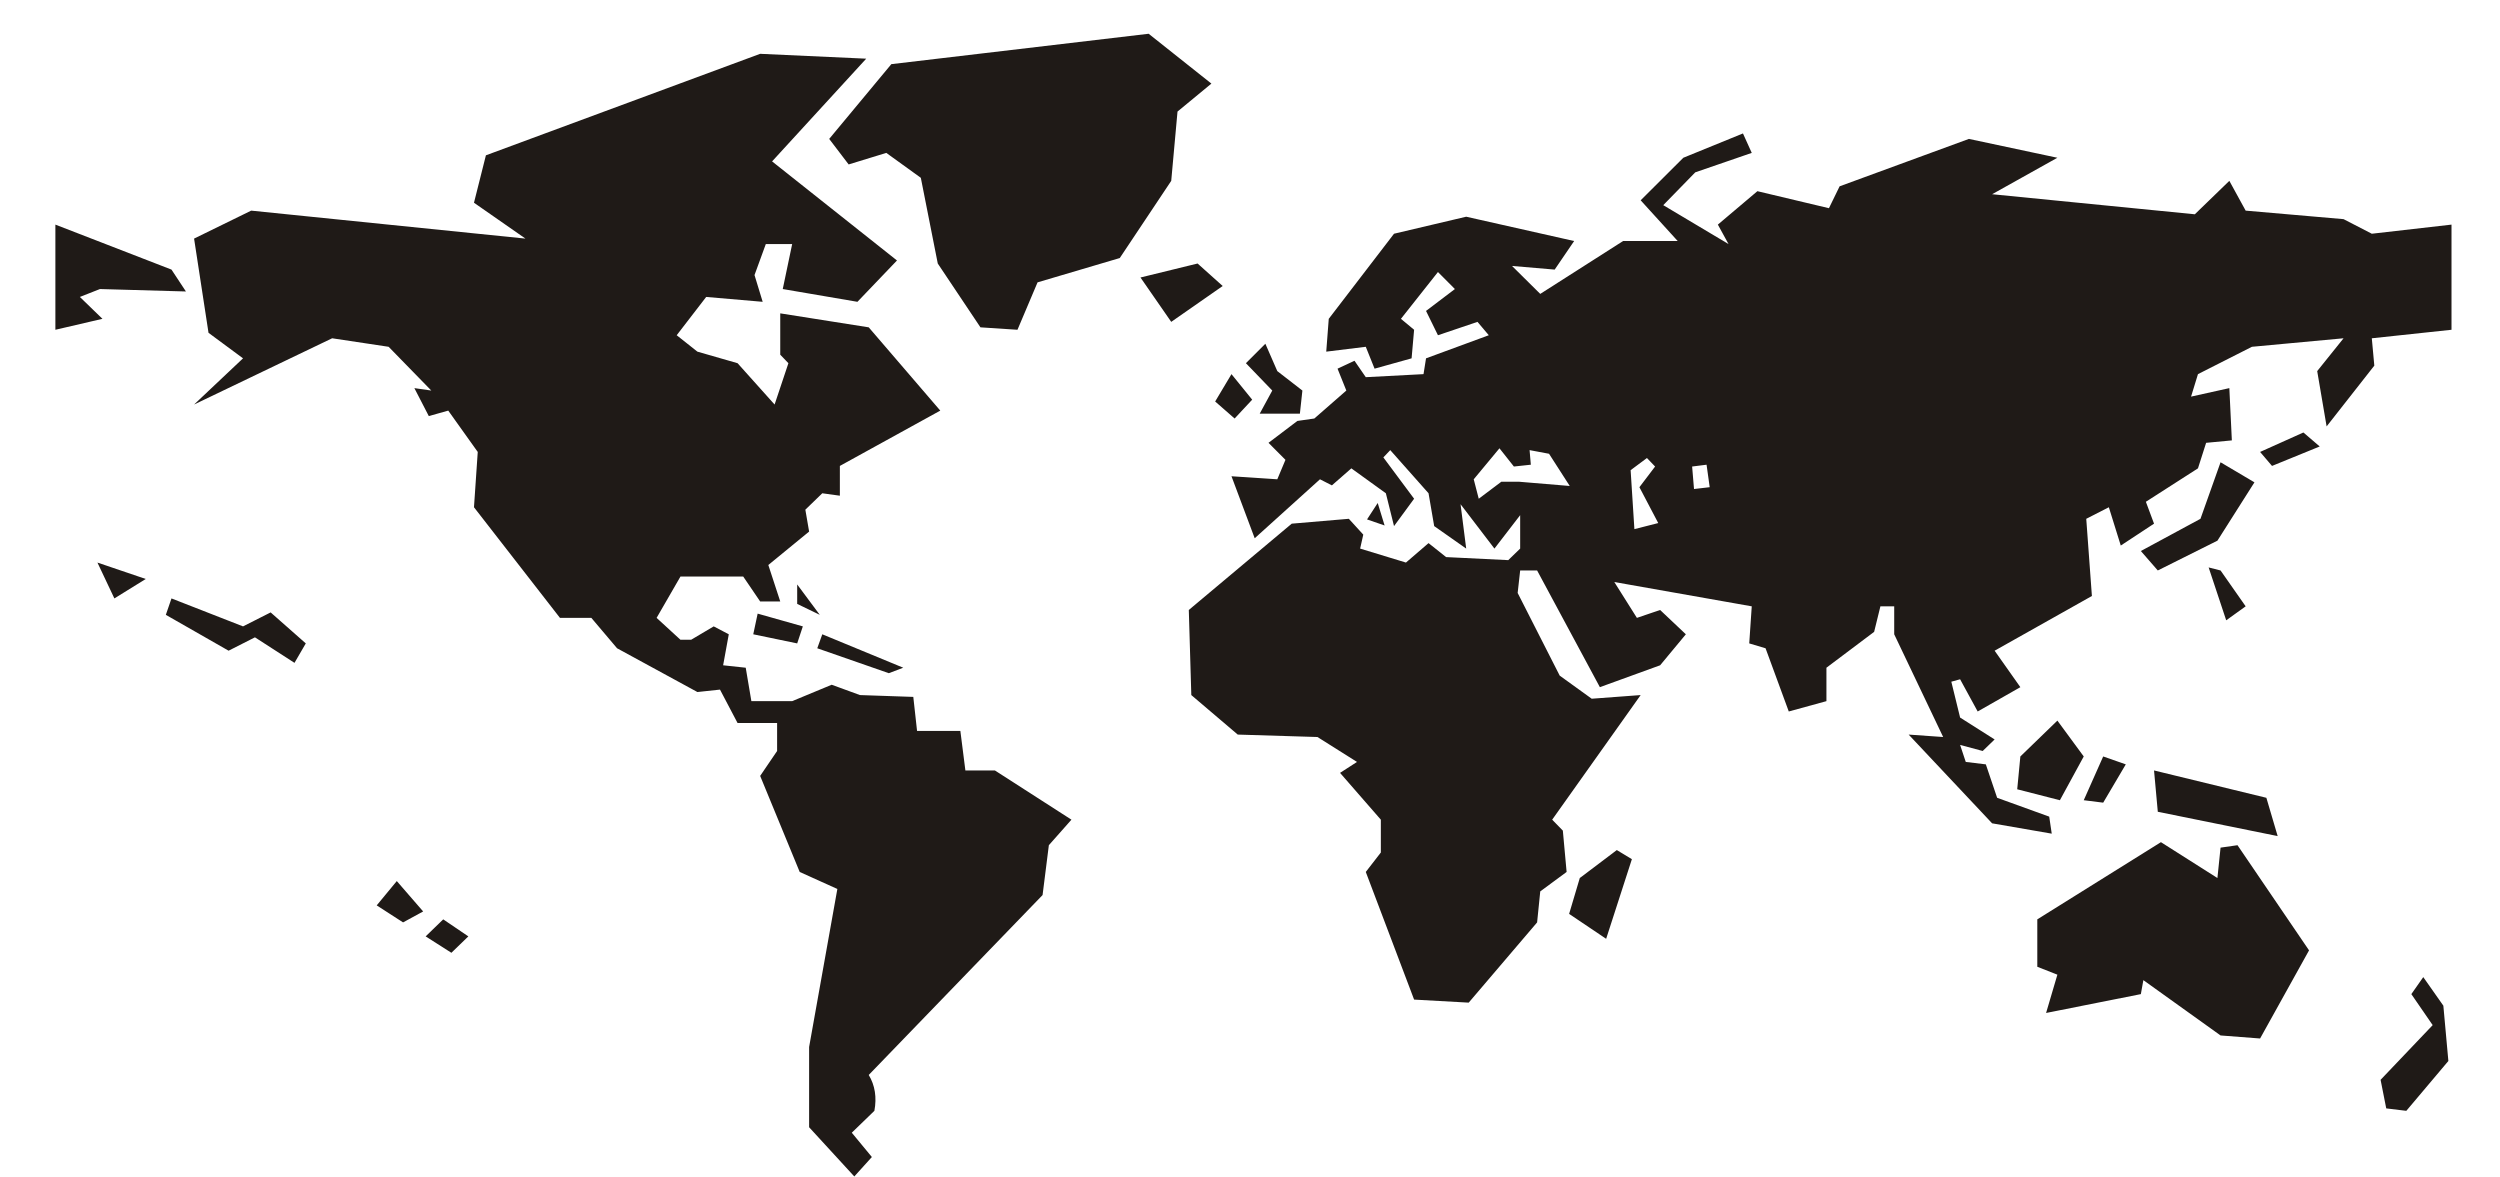
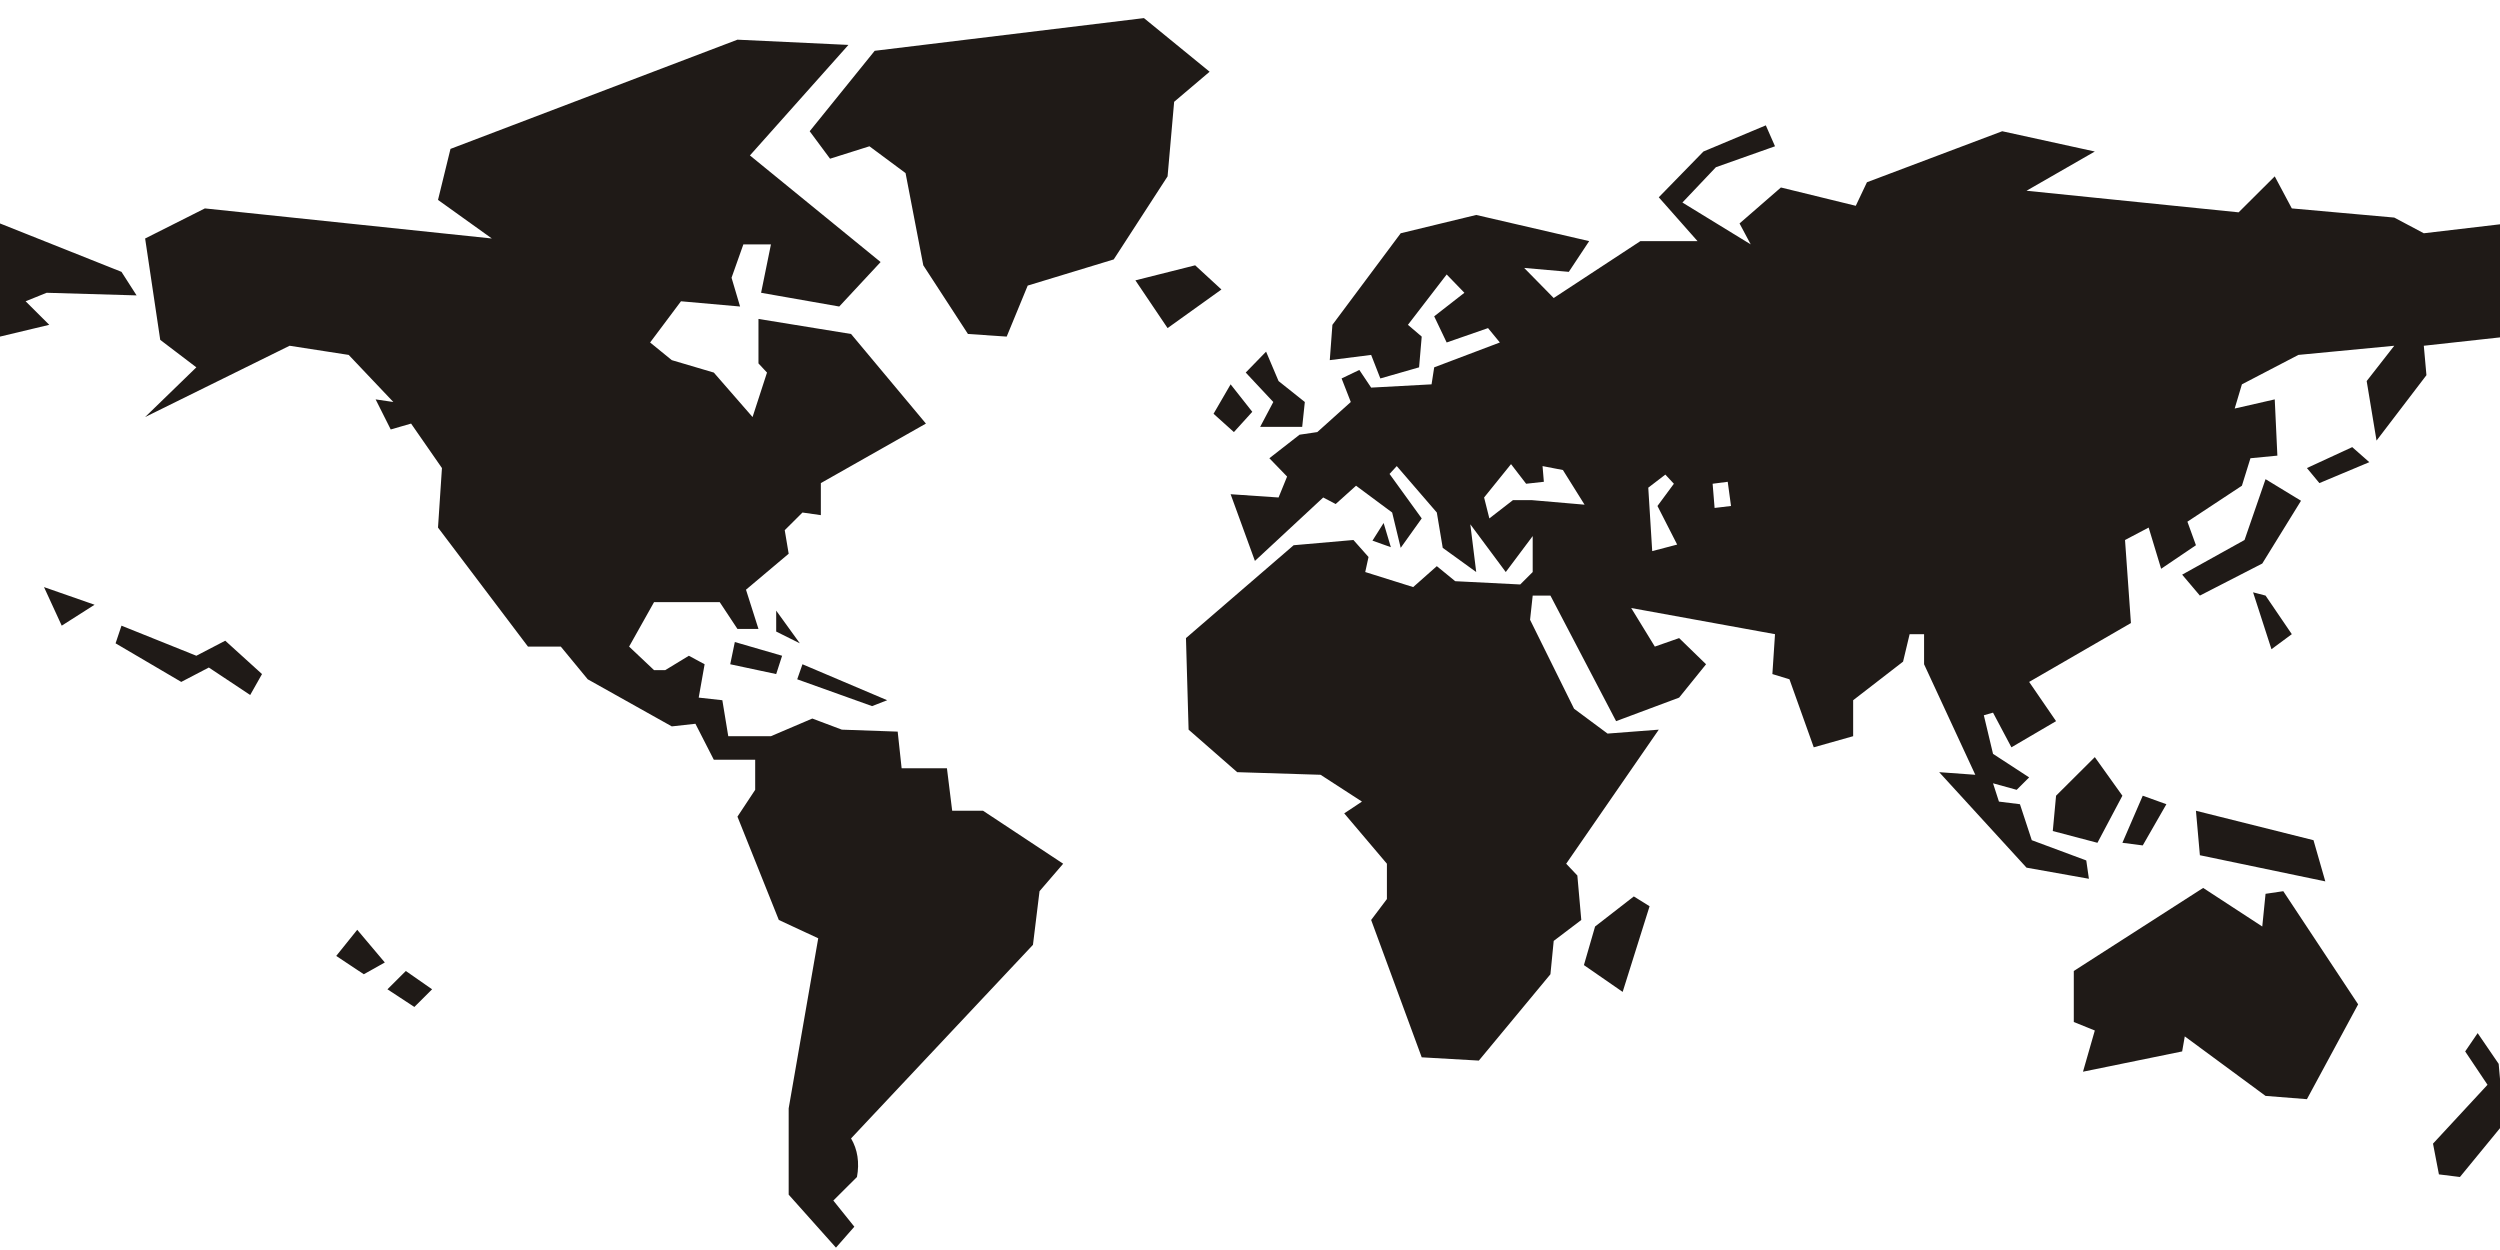
- <svg xmlns="http://www.w3.org/2000/svg" height="8" space="preserve" style="shape-rendering:geometricPrecision; text-rendering:geometricPrecision; image-rendering:optimizeQuality" viewBox="-2794 0 3818 1880" width="17" x="-251.451" y="479.157" id="svg2" version="1.0">
+ <svg xmlns="http://www.w3.org/2000/svg" height="10" space="preserve" style="shape-rendering:geometricPrecision; text-rendering:geometricPrecision; image-rendering:optimizeQuality" viewBox="-2794 0 3818 1880" width="20" x="-251.451" y="479.157" id="svg2" version="1.0">
  <defs id="defs6">
    <style type="text/css" id="style8">
    .fil0 {fill:#1F1A17}
   </style>
  </defs>
-   <g id="Layer 1" transform="matrix(1.002883,0,0,0.9713068,8.055748,53.9433)">
+   <g id="Layer 1" transform="matrix(1.002883,0,0,0.9988003,8.055748,13.13706)">
    <g id="g11" />
    <path class="fil0" d="M 814,679 L 738,711 L 719,688 L 788,656 L 814,679 z M 710,738 L 651,834 L 556,883 L 529,851 L 624,798 L 656,705 L 710,738 z M 696,942 L 665,965 L 637,878 L 656,883 L 696,942 z M 747,1320 L 556,1280 L 550,1212 L 729,1257 L 747,1320 z M 1019,1690 L 952,1772 L 920,1768 L 911,1721 L 994,1631 L 960,1580 L 979,1552 L 1011,1599 L 1019,1690 z M 505,1202 L 469,1265 L 438,1261 L 469,1189 L 505,1202 z M 438,1189 L 400,1261 L 332,1243 L 337,1189 L 396,1130 L 438,1189 z M 1024,487 L 897,501 L 901,546 L 825,646 L 810,555 L 852,501 L 706,515 L 620,560 L 609,597 L 670,583 L 674,669 L 633,673 L 620,715 L 537,770 L 550,806 L 497,842 L 478,779 L 442,798 L 451,925 L 296,1015 L 337,1075 L 269,1115 L 241,1062 L 227,1066 L 241,1125 L 296,1161 L 277,1180 L 241,1170 L 250,1198 L 282,1202 L 300,1257 L 383,1288 L 387,1316 L 292,1299 L 159,1153 L 214,1157 L 136,988 L 136,942 L 114,942 L 104,984 L 28,1043 L 28,1098 L -32,1115 L -69,1011 L -95,1003 L -91,942 L -310,902 L -274,961 L -237,948 L -196,988 L -237,1039 L -333,1075 L -433,883 L -460,883 L -464,920 L -397,1056 L -346,1094 L -268,1088 L -409,1293 L -392,1311 L -386,1379 L -428,1411 L -433,1462 L -542,1594 L -629,1589 L -706,1379 L -682,1347 L -682,1293 L -747,1216 L -720,1198 L -783,1157 L -910,1153 L -984,1088 L -988,948 L -824,806 L -733,798 L -710,824 L -715,847 L -642,870 L -606,838 L -578,861 L -479,866 L -460,847 L -460,792 L -501,847 L -555,774 L -546,847 L -597,810 L -606,756 L -667,685 L -678,697 L -629,765 L -661,810 L -674,756 L -729,715 L -760,743 L -779,733 L -883,830 L -920,728 L -847,733 L -834,701 L -861,673 L -815,637 L -788,633 L -737,587 L -751,551 L -724,538 L -706,565 L -614,560 L -610,534 L -510,496 L -528,474 L -591,496 L -610,456 L -564,420 L -591,392 L -650,469 L -629,487 L -633,534 L -692,551 L -706,515 L -769,523 L -765,469 L -661,329 L -546,301 L -374,341 L -405,388 L -473,382 L -428,428 L -296,341 L -209,341 L -268,274 L -200,204 L -105,164 L -91,196 L -181,228 L -232,282 L -128,346 L -145,314 L -82,259 L 32,287 L 49,251 L 255,173 L 396,204 L 292,264 L 615,297 L 670,242 L 696,291 L 852,305 L 897,329 L 1024,314 L 1024,487 z M 797,1508 L 719,1653 L 656,1648 L 533,1557 L 529,1580 L 378,1611 L 396,1548 L 364,1535 L 364,1457 L 561,1330 L 651,1389 L 656,1339 L 683,1335 L 797,1508 z M -807,587 L -811,625 L -875,625 L -855,587 L -897,542 L -866,510 L -847,555 L -807,587 z M -934,415 L -1016,474 L -1065,401 L -974,378 L -934,415 z M -676,809 L -704,799 L -687,772 L -676,809 z M -952,82 L -1006,128 L -1016,242 L -1098,369 L -1229,409 L -1261,487 L -1320,483 L -1388,378 L -1415,237 L -1470,196 L -1530,215 L -1561,173 L -1462,50 L -1052,0 L -952,82 z M -887,602 L -915,633 L -946,605 L -920,560 L -887,602 z M -282,1358 L -323,1489 L -382,1448 L -365,1389 L -306,1343 L -282,1358 z M -1576,956 L -1612,938 L -1612,906 L -1576,956 z M -1443,1043 L -1466,1052 L -1580,1011 L -1572,988 L -1443,1043 z M -1603,975 L -1612,1003 L -1682,988 L -1675,954 L -1603,975 z M -1175,1293 L -1211,1335 L -1221,1417 L -1498,1713 C -1488,1730 -1485,1750 -1489,1772 L -1525,1808 L -1493,1848 L -1521,1880 L -1593,1799 L -1593,1667 L -1548,1407 L -1608,1379 L -1671,1221 L -1644,1180 L -1644,1134 L -1707,1134 L -1735,1079 L -1771,1083 L -1899,1011 L -1940,961 L -1990,961 L -2127,779 L -2121,688 L -2168,620 L -2199,629 L -2222,583 L -2195,587 L -2263,515 L -2353,501 L -2573,610 L -2495,534 L -2550,492 L -2573,337 L -2482,291 L -2045,337 L -2127,278 L -2108,200 L -1671,33 L -1502,41 L -1652,210 L -1453,373 L -1516,441 L -1635,420 L -1620,346 L -1662,346 L -1680,397 L -1667,441 L -1757,433 L -1804,496 L -1771,523 L -1707,542 L -1648,610 L -1626,542 L -1639,528 L -1639,460 L -1498,483 L -1384,620 L -1544,711 L -1544,760 L -1572,756 L -1599,783 L -1593,819 L -1658,874 L -1639,934 L -1671,934 L -1698,893 L -1798,893 L -1836,961 L -1798,997 L -1781,997 L -1745,975 L -1721,988 L -1730,1039 L -1694,1043 L -1685,1098 L -1620,1098 L -1557,1071 L -1512,1088 L -1427,1091 L -1421,1147 L -1352,1147 L -1344,1212 L -1297,1212 L -1175,1293 z M -2586,424 L -2723,420 L -2755,433 L -2719,469 L -2794,487 L -2794,314 L -2609,388 L -2586,424 z M -2395,1003 L -2413,1035 L -2476,993 L -2518,1015 L -2618,956 L -2609,929 L -2495,975 L -2451,952 L -2395,1003 z M -2650,897 L -2700,929 L -2727,870 L -2650,897 z M -2136,1485 L -2163,1512 L -2204,1485 L -2176,1457 L -2136,1485 z M -2208,1444 L -2240,1462 L -2282,1434 L -2250,1394 L -2208,1444 z M -158,746 L -163,709 L -186,712 L -183,749 L -158,746 z M -240,805 L -270,746 L -245,712 L -258,698 L -284,718 L -278,815 L -240,805 z M -381,744 L -414,691 L -445,685 L -443,709 L -470,712 L -493,682 L -534,733 L -526,765 L -490,737 L -462,737 L -381,744 z " id="43381528" style="fill:#1f1a17" />
  </g>
</svg>
